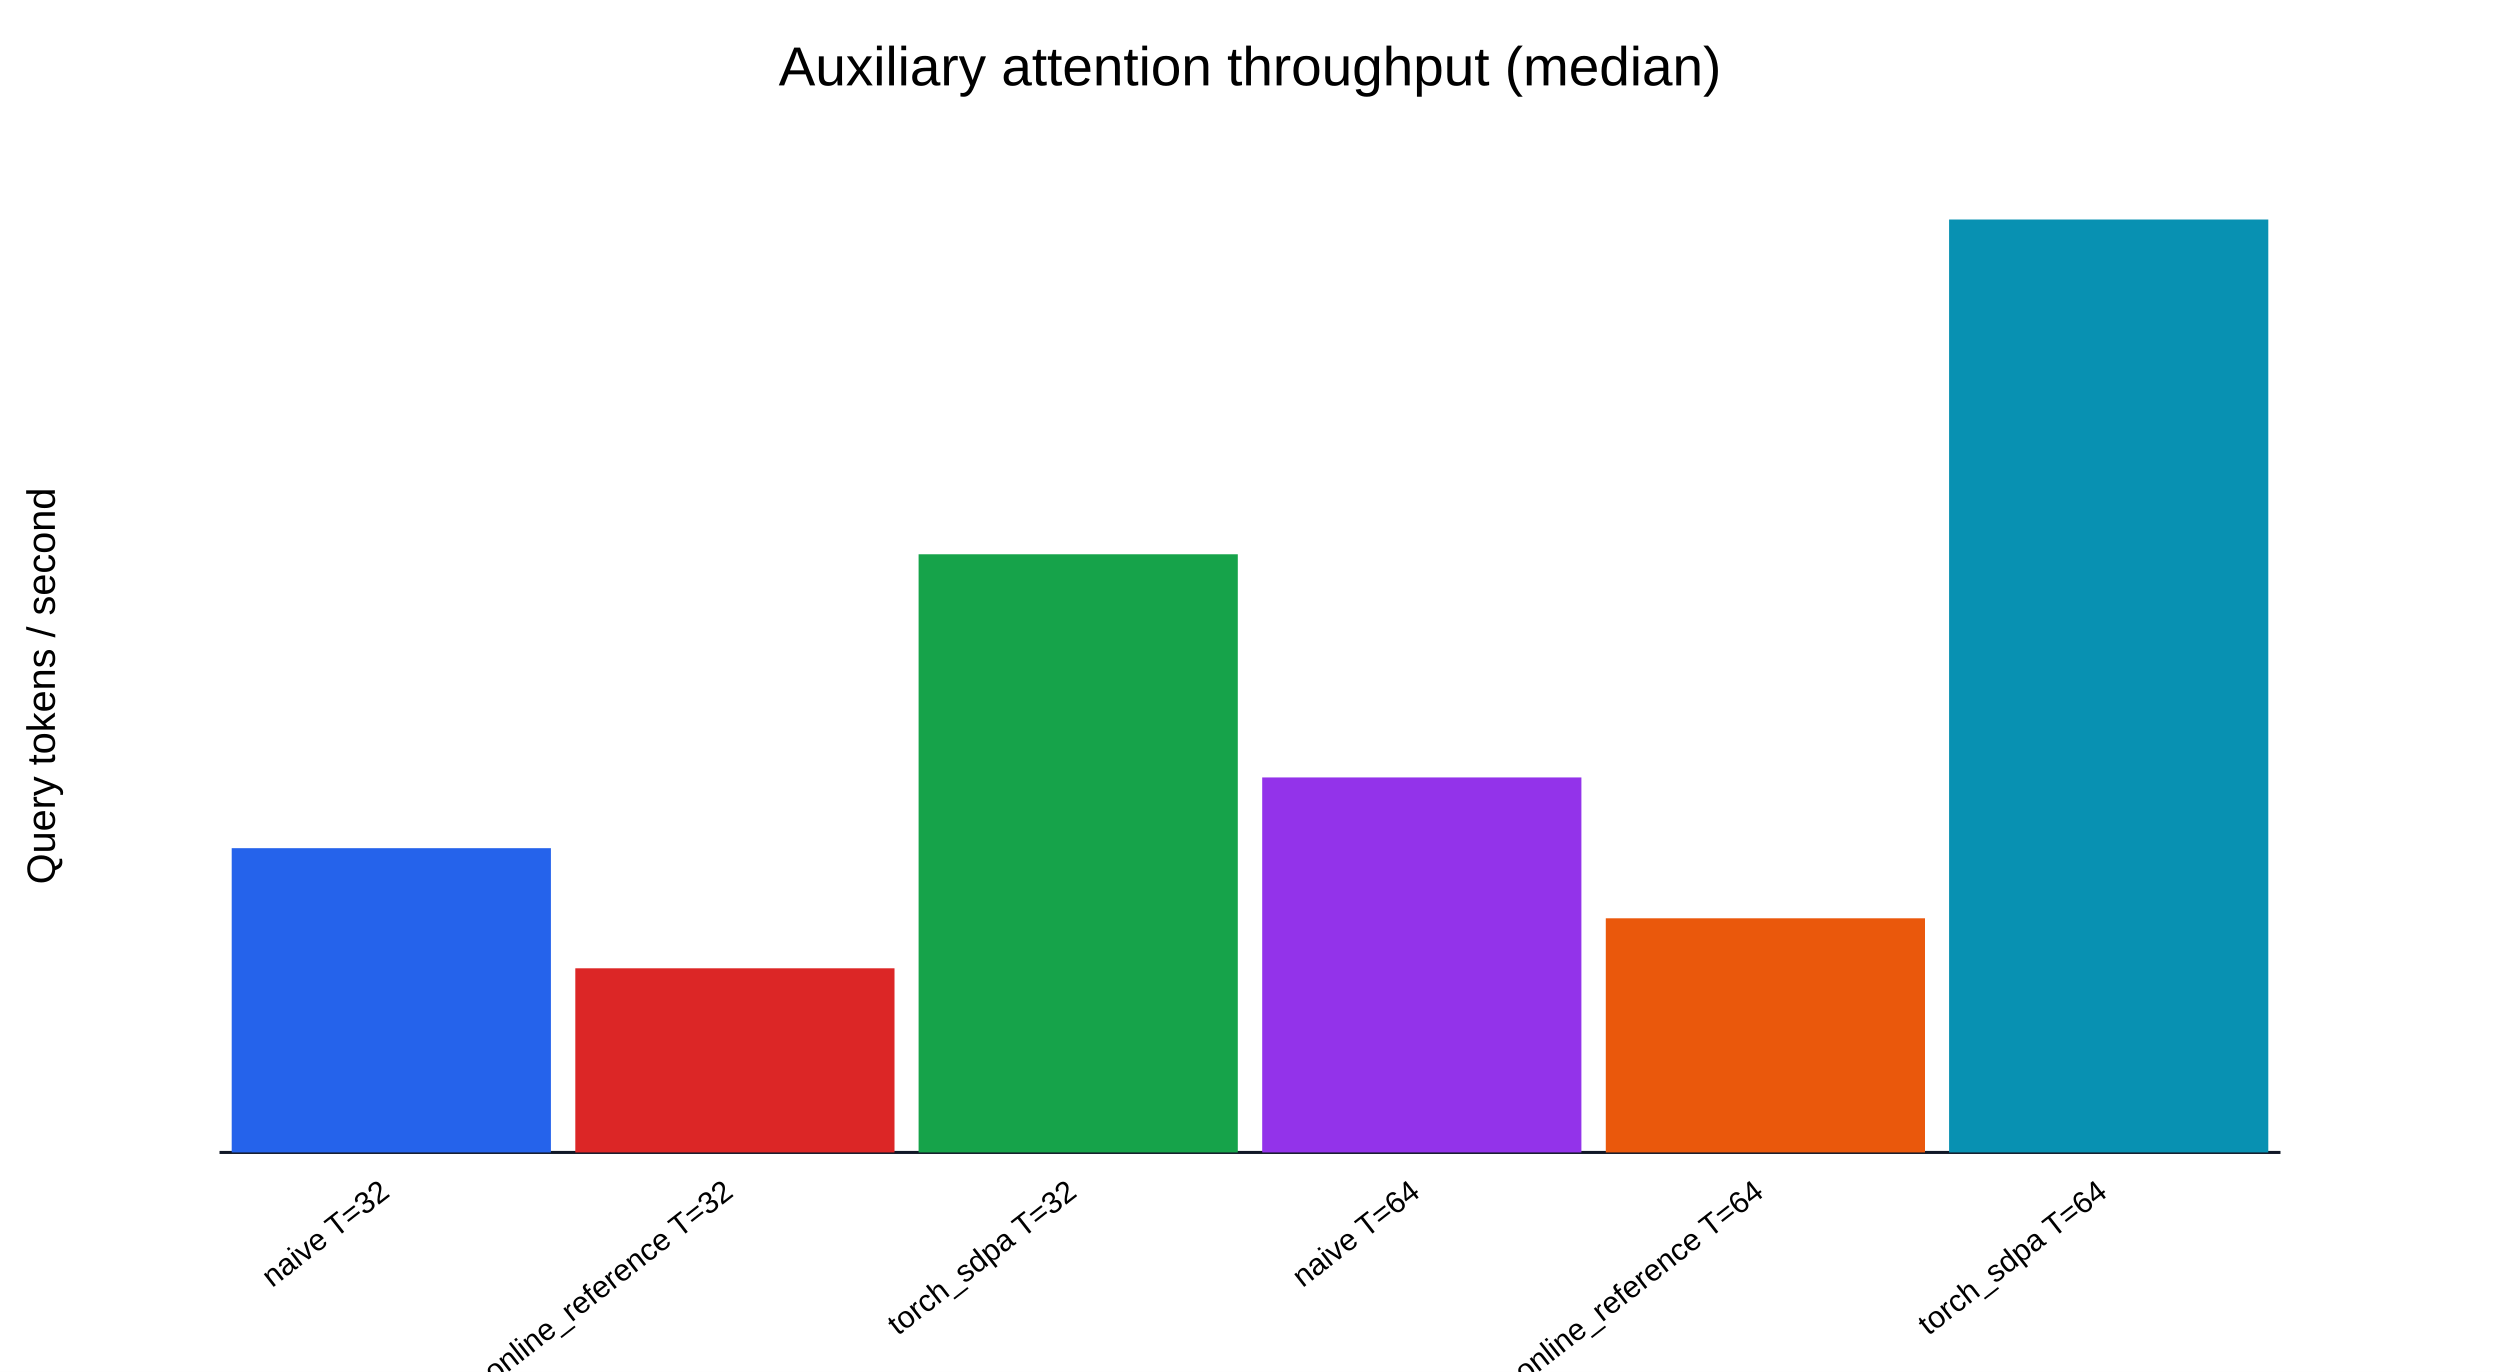
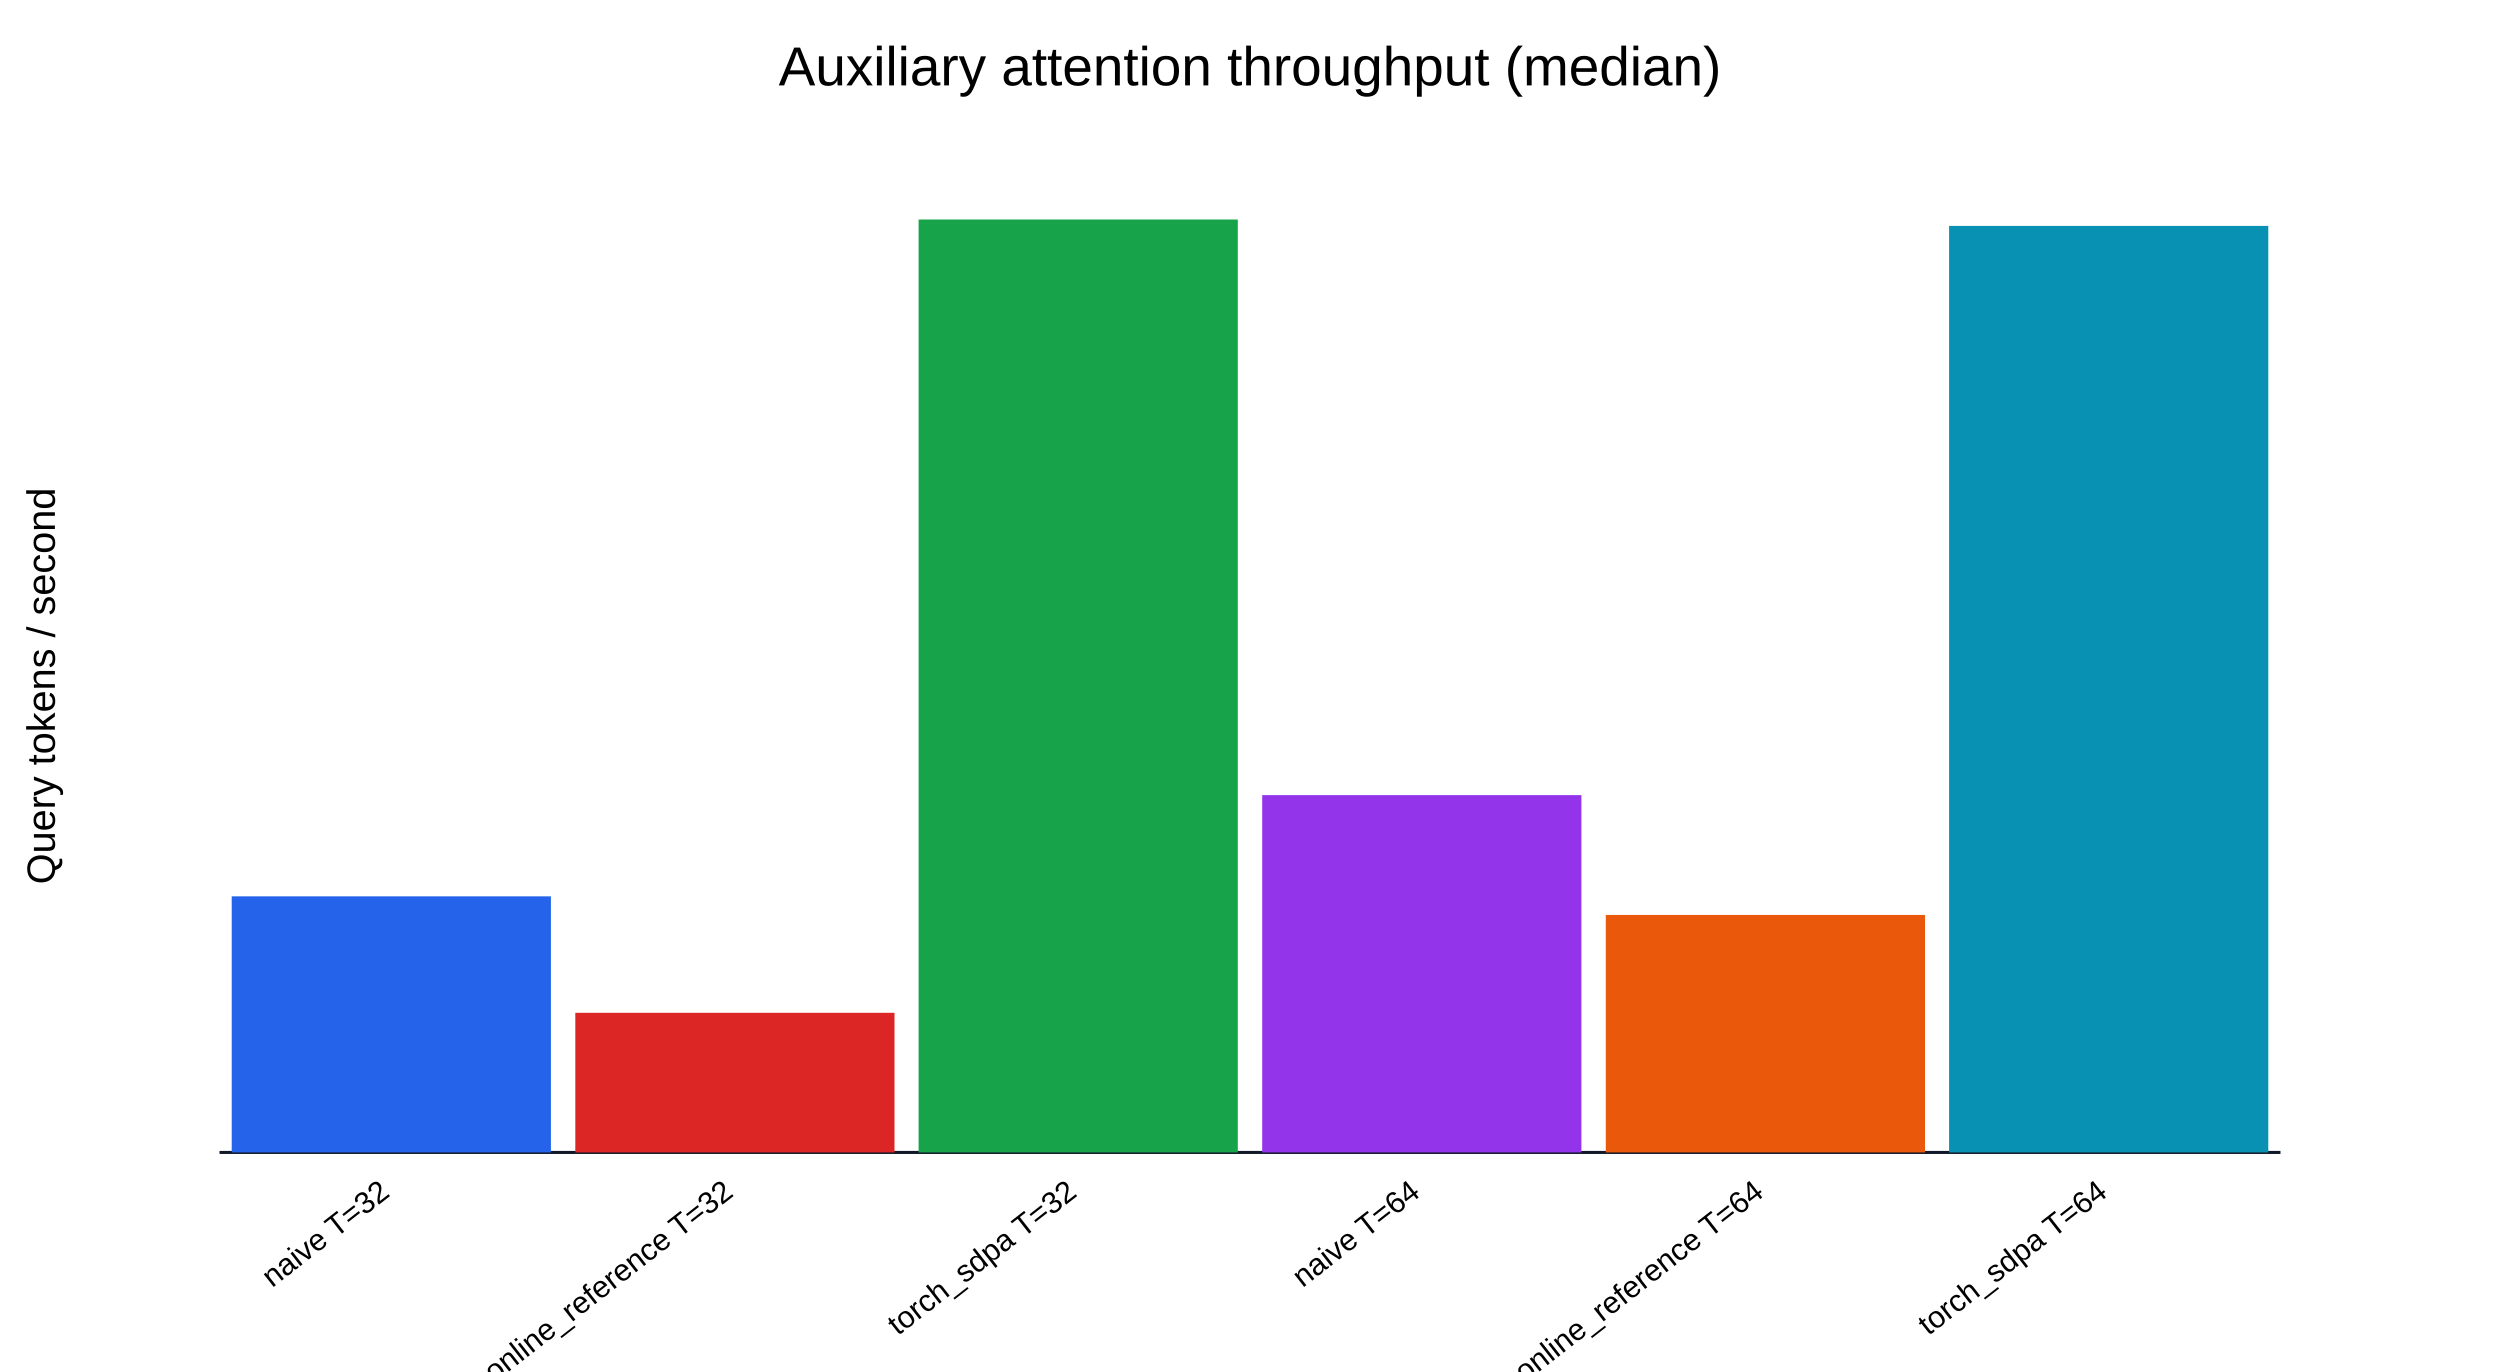
<svg xmlns="http://www.w3.org/2000/svg" width="820" height="450" viewBox="0 0 820 450">
  <rect width="100%" height="100%" fill="white" />
  <text x="410.0" y="28" text-anchor="middle" font-family="Arial" font-size="18">Auxiliary attention throughput (median)</text>
  <line x1="72" y1="378" x2="748" y2="378" stroke="#111827" />
  <text x="18" y="225.0" text-anchor="middle" transform="rotate(-90 18 225.0)" font-family="Arial" font-size="13">Query tokens / second</text>
-   <rect x="76.0" y="278.2" width="104.7" height="99.8" fill="#2563eb" />
+   <rect x="76.0" y="294.0" width="104.7" height="84.0" fill="#2563eb" />
  <text x="128.3" y="392" text-anchor="end" transform="rotate(-38 128.3 392)" font-family="Arial" font-size="10">naive T=32</text>
-   <rect x="188.7" y="317.6" width="104.7" height="60.4" fill="#dc2626" />
+   <rect x="188.7" y="332.2" width="104.7" height="45.8" fill="#dc2626" />
  <text x="241.0" y="392" text-anchor="end" transform="rotate(-38 241.0 392)" font-family="Arial" font-size="10">online_reference T=32</text>
-   <rect x="301.3" y="181.8" width="104.7" height="196.2" fill="#16a34a" />
+   <rect x="301.3" y="72.0" width="104.7" height="306.0" fill="#16a34a" />
  <text x="353.7" y="392" text-anchor="end" transform="rotate(-38 353.7 392)" font-family="Arial" font-size="10">torch_sdpa T=32</text>
-   <rect x="414.0" y="255.0" width="104.7" height="123.0" fill="#9333ea" />
+   <rect x="414.0" y="260.8" width="104.7" height="117.2" fill="#9333ea" />
  <text x="466.3" y="392" text-anchor="end" transform="rotate(-38 466.3 392)" font-family="Arial" font-size="10">naive T=64</text>
-   <rect x="526.7" y="301.2" width="104.7" height="76.8" fill="#ea580c" />
+   <rect x="526.7" y="300.1" width="104.7" height="77.9" fill="#ea580c" />
  <text x="579.0" y="392" text-anchor="end" transform="rotate(-38 579.0 392)" font-family="Arial" font-size="10">online_reference T=64</text>
-   <rect x="639.3" y="72.0" width="104.7" height="306.0" fill="#0891b2" />
+   <rect x="639.3" y="74.1" width="104.7" height="303.9" fill="#0891b2" />
  <text x="691.7" y="392" text-anchor="end" transform="rotate(-38 691.7 392)" font-family="Arial" font-size="10">torch_sdpa T=64</text>
</svg>
